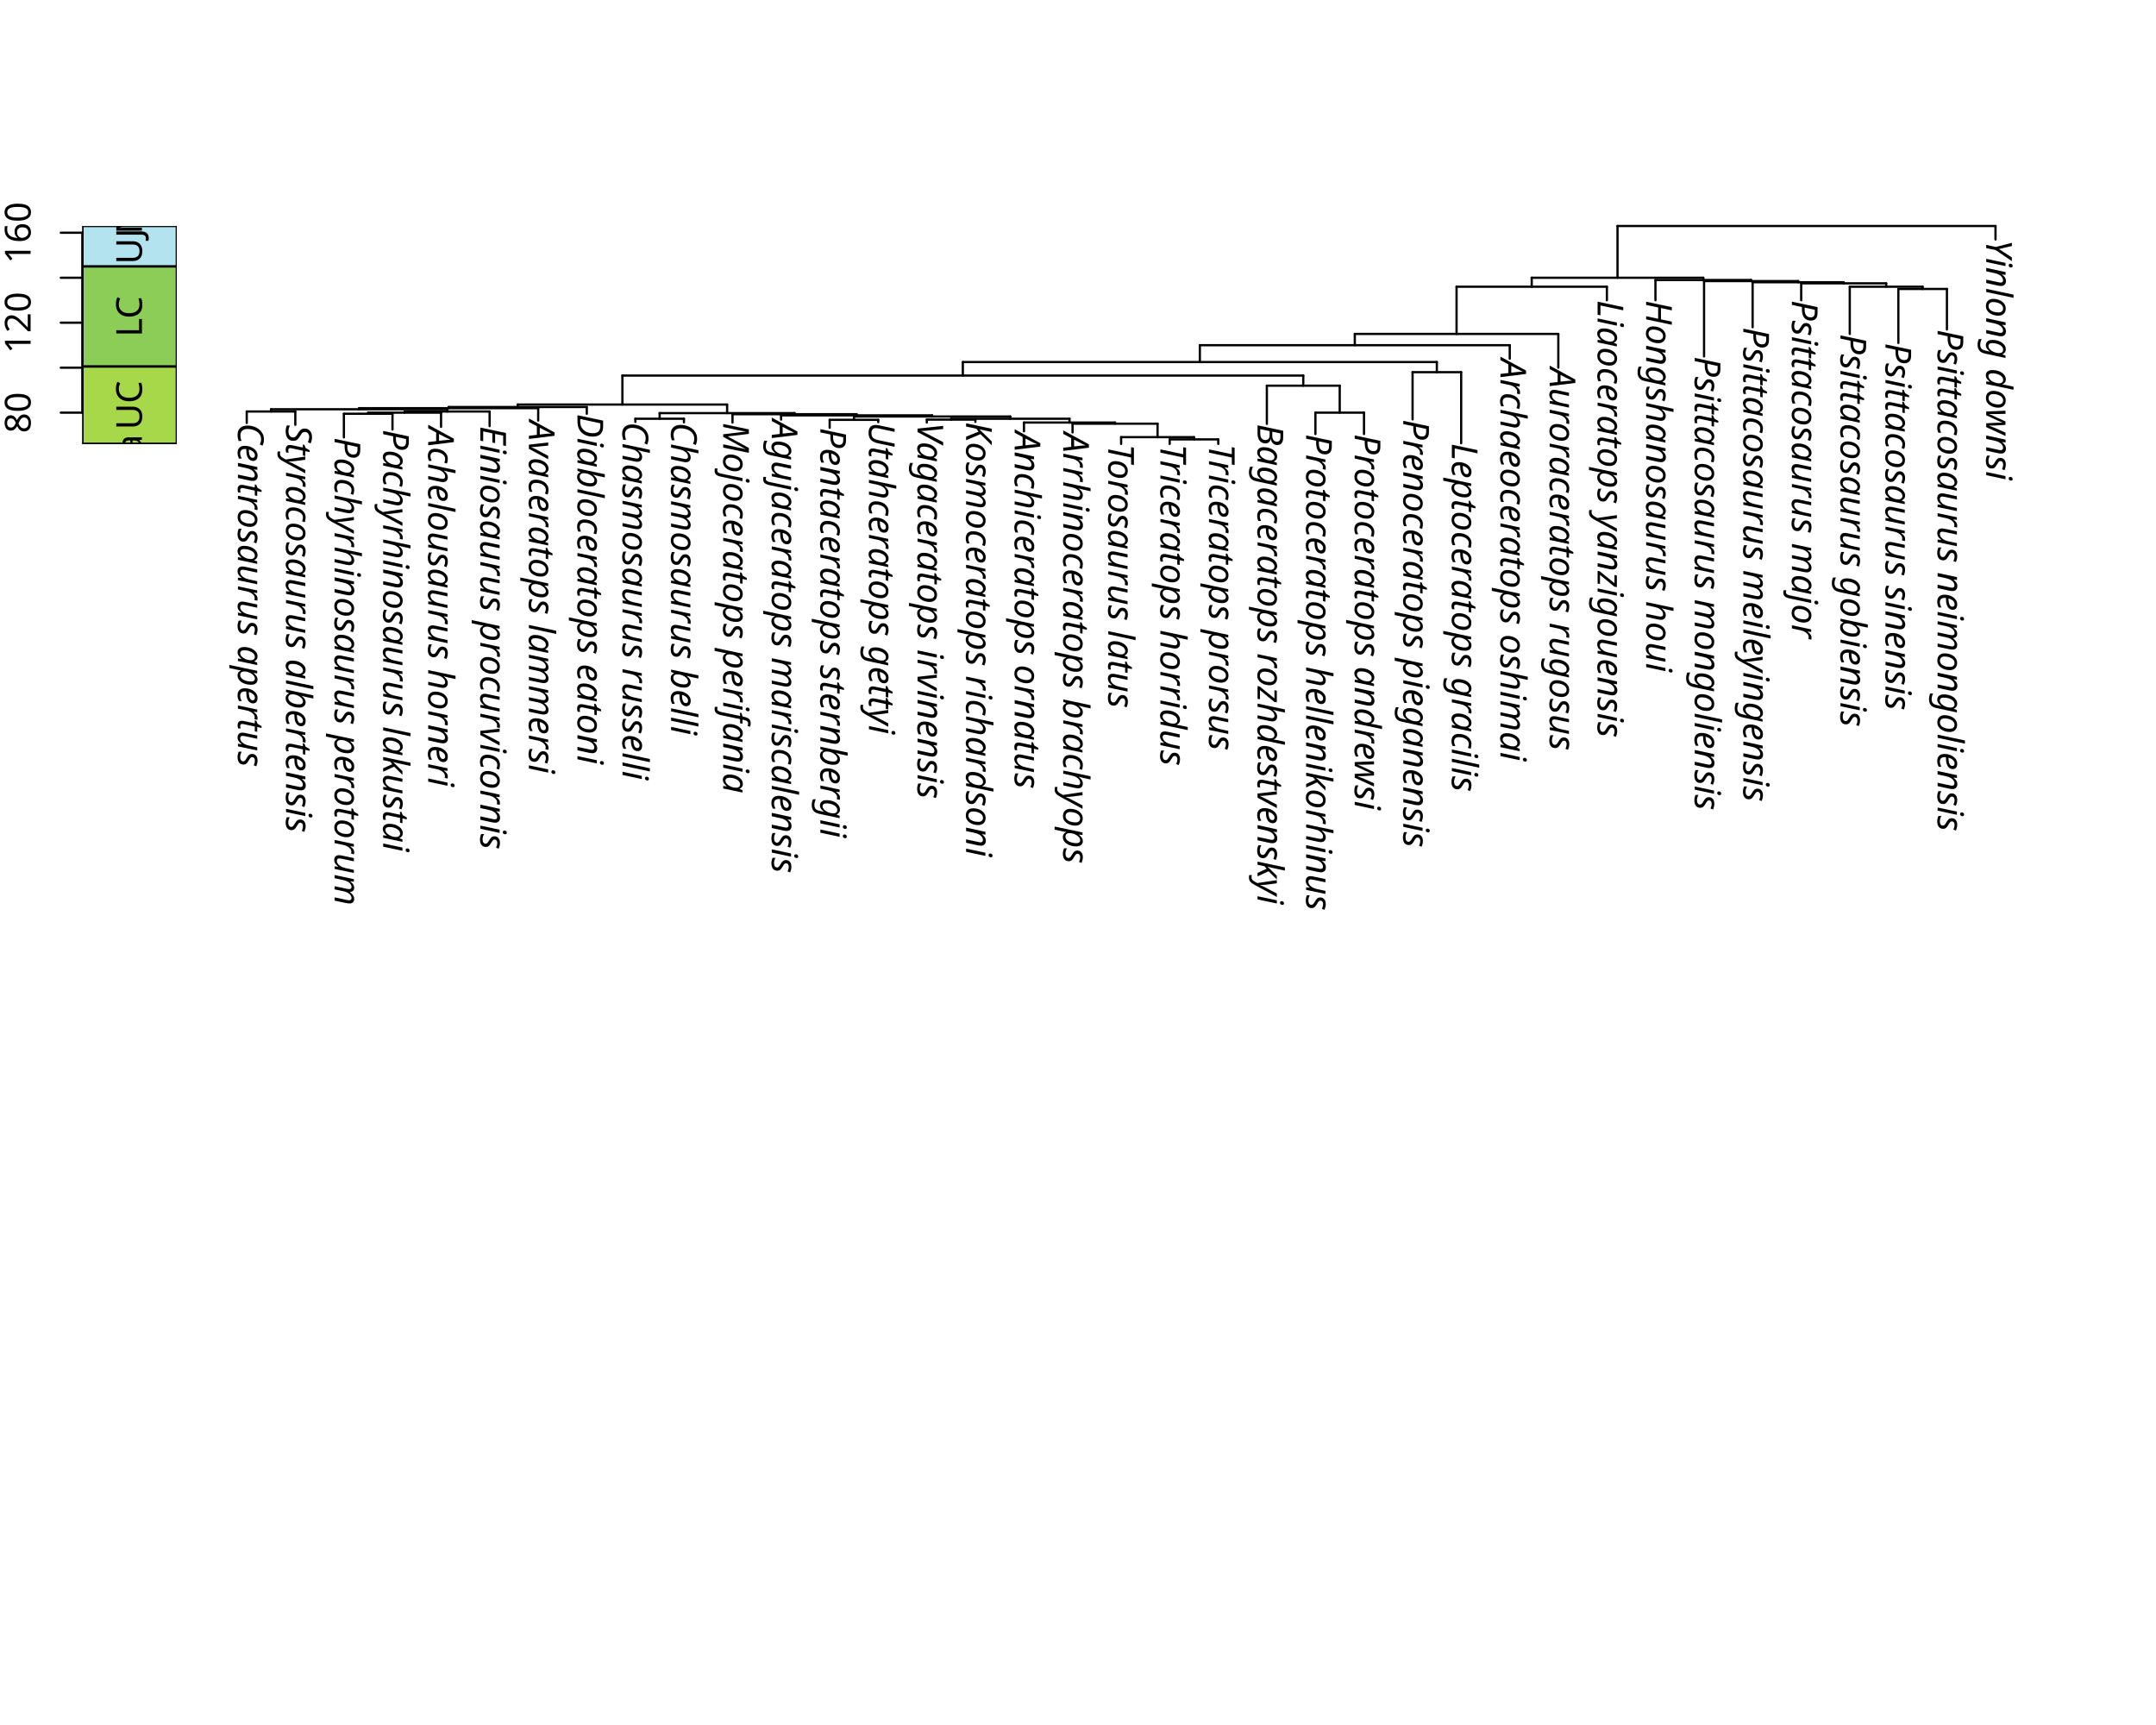
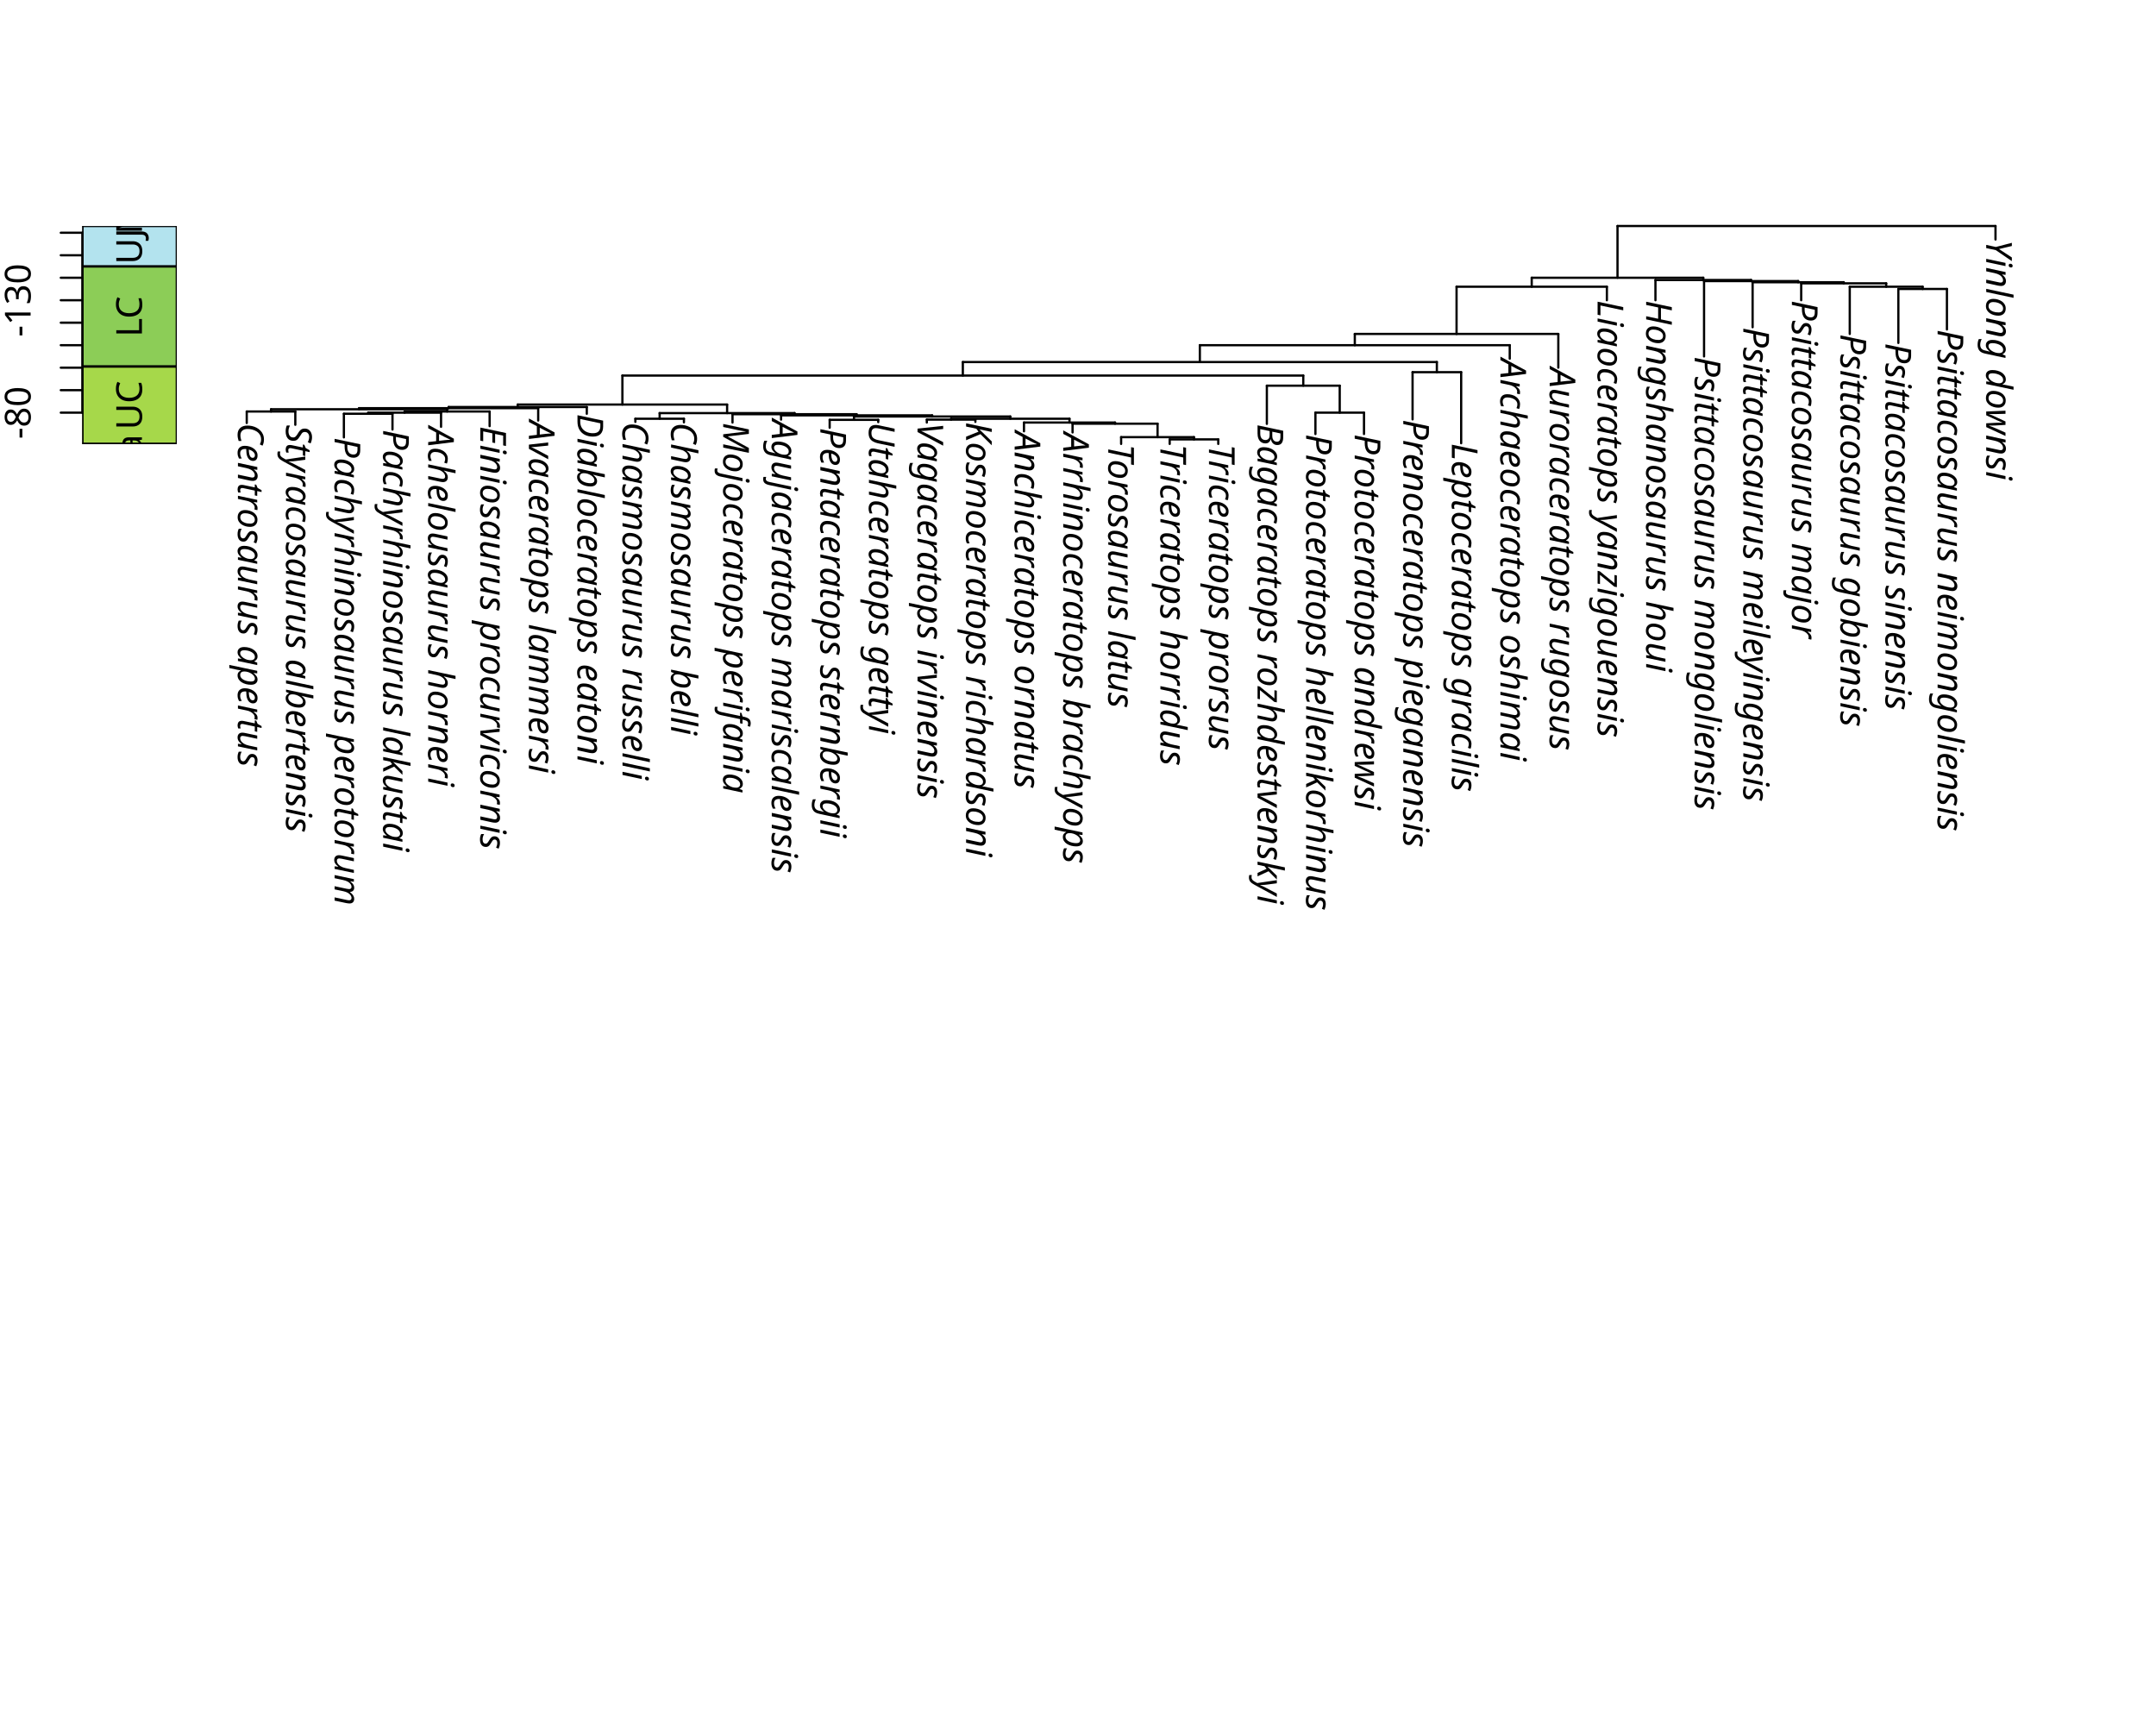
<svg xmlns="http://www.w3.org/2000/svg" class="svglite" data-engine-version="2.0" width="720.00pt" height="576.00pt" viewBox="0 0 720.00 576.00">
  <defs>
    <style type="text/css">
    .svglite line, .svglite polyline, .svglite polygon, .svglite path, .svglite rect, .svglite circle {
      fill: none;
      stroke: #000000;
      stroke-linecap: round;
      stroke-linejoin: round;
      stroke-miterlimit: 10.00;
    }
  </style>
  </defs>
  <rect width="100%" height="100%" style="stroke: none; fill: #FFFFFF;" />
  <defs>
    <clipPath id="cpMC4wMHw3MjAuMDB8MC4wMHw1NzYuMDA=">
      <rect x="0.00" y="0.00" width="720.00" height="576.00" />
    </clipPath>
  </defs>
  <g clip-path="url(#cpMC4wMHw3MjAuMDB8MC4wMHw1NzYuMDA=)">
</g>
  <defs>
    <clipPath id="cpNTkuMDR8Njg5Ljc2fDU5LjA0fDUwMi41Ng==">
      <rect x="59.04" y="59.04" width="630.72" height="443.52" />
    </clipPath>
  </defs>
  <g clip-path="url(#cpNTkuMDR8Njg5Ljc2fDU5LjA0fDUwMi41Ng==)">
    <line x1="540.17" y1="75.47" x2="540.17" y2="92.74" style="stroke-width: 0.75;" />
    <line x1="511.52" y1="92.74" x2="511.52" y2="95.74" style="stroke-width: 0.75;" />
    <line x1="486.42" y1="95.74" x2="486.42" y2="111.51" style="stroke-width: 0.75;" />
    <line x1="452.44" y1="111.51" x2="452.44" y2="115.26" style="stroke-width: 0.75;" />
    <line x1="400.69" y1="115.26" x2="400.69" y2="120.89" style="stroke-width: 0.75;" />
    <line x1="321.54" y1="120.89" x2="321.54" y2="125.40" style="stroke-width: 0.75;" />
    <line x1="207.85" y1="125.40" x2="207.85" y2="135.09" style="stroke-width: 0.75;" />
    <line x1="172.89" y1="135.09" x2="172.89" y2="135.91" style="stroke-width: 0.75;" />
    <line x1="149.82" y1="135.91" x2="149.82" y2="136.29" style="stroke-width: 0.75;" />
    <line x1="119.91" y1="136.29" x2="119.91" y2="136.66" style="stroke-width: 0.75;" />
    <line x1="90.51" y1="136.66" x2="90.51" y2="137.41" style="stroke-width: 0.75;" />
    <line x1="82.40" y1="137.41" x2="82.40" y2="141.24" style="stroke-width: 0.75;" />
    <line x1="98.62" y1="137.41" x2="98.62" y2="141.84" style="stroke-width: 0.75;" />
    <line x1="149.32" y1="136.66" x2="149.32" y2="137.41" style="stroke-width: 0.75;" />
    <line x1="135.12" y1="137.41" x2="135.12" y2="137.79" style="stroke-width: 0.75;" />
    <line x1="122.96" y1="137.79" x2="122.96" y2="138.16" style="stroke-width: 0.75;" />
    <line x1="114.84" y1="138.16" x2="114.84" y2="146.05" style="stroke-width: 0.75;" />
    <line x1="131.07" y1="138.16" x2="131.07" y2="143.42" style="stroke-width: 0.75;" />
    <line x1="147.29" y1="137.79" x2="147.29" y2="142.52" style="stroke-width: 0.75;" />
    <line x1="163.51" y1="137.41" x2="163.51" y2="142.29" style="stroke-width: 0.75;" />
    <line x1="179.73" y1="136.29" x2="179.73" y2="140.42" style="stroke-width: 0.75;" />
    <line x1="195.96" y1="135.91" x2="195.96" y2="138.16" style="stroke-width: 0.75;" />
    <line x1="242.82" y1="135.09" x2="242.82" y2="137.94" style="stroke-width: 0.75;" />
    <line x1="220.29" y1="137.94" x2="220.29" y2="139.82" style="stroke-width: 0.75;" />
    <line x1="212.18" y1="139.82" x2="212.18" y2="140.87" style="stroke-width: 0.75;" />
    <line x1="228.40" y1="139.82" x2="228.40" y2="141.02" style="stroke-width: 0.75;" />
    <line x1="265.34" y1="137.94" x2="265.34" y2="138.31" style="stroke-width: 0.75;" />
    <line x1="244.62" y1="138.31" x2="244.62" y2="141.09" style="stroke-width: 0.75;" />
    <line x1="286.06" y1="138.31" x2="286.06" y2="138.69" style="stroke-width: 0.75;" />
    <line x1="260.84" y1="138.69" x2="260.84" y2="140.12" style="stroke-width: 0.75;" />
    <line x1="311.29" y1="138.69" x2="311.29" y2="139.07" style="stroke-width: 0.75;" />
    <line x1="285.18" y1="139.07" x2="285.18" y2="140.19" style="stroke-width: 0.75;" />
    <line x1="277.07" y1="140.19" x2="277.07" y2="142.82" style="stroke-width: 0.75;" />
    <line x1="293.29" y1="140.19" x2="293.29" y2="140.94" style="stroke-width: 0.75;" />
    <line x1="337.39" y1="139.07" x2="337.39" y2="139.82" style="stroke-width: 0.75;" />
    <line x1="317.62" y1="139.82" x2="317.62" y2="140.12" style="stroke-width: 0.75;" />
    <line x1="309.51" y1="140.12" x2="309.51" y2="141.09" style="stroke-width: 0.75;" />
    <line x1="325.73" y1="140.12" x2="325.73" y2="140.87" style="stroke-width: 0.75;" />
    <line x1="357.16" y1="139.82" x2="357.16" y2="141.09" style="stroke-width: 0.75;" />
    <line x1="341.96" y1="141.09" x2="341.96" y2="144.02" style="stroke-width: 0.75;" />
    <line x1="372.37" y1="141.09" x2="372.37" y2="141.47" style="stroke-width: 0.75;" />
    <line x1="358.18" y1="141.47" x2="358.18" y2="144.40" style="stroke-width: 0.75;" />
    <line x1="386.57" y1="141.47" x2="386.57" y2="145.97" style="stroke-width: 0.75;" />
    <line x1="374.40" y1="145.97" x2="374.40" y2="148.23" style="stroke-width: 0.75;" />
    <line x1="398.73" y1="145.97" x2="398.73" y2="146.72" style="stroke-width: 0.75;" />
    <line x1="390.62" y1="146.72" x2="390.62" y2="148.23" style="stroke-width: 0.75;" />
    <line x1="406.84" y1="146.72" x2="406.84" y2="148.23" style="stroke-width: 0.75;" />
    <line x1="435.23" y1="125.40" x2="435.23" y2="128.78" style="stroke-width: 0.75;" />
    <line x1="423.07" y1="128.78" x2="423.07" y2="141.54" style="stroke-width: 0.75;" />
    <line x1="447.40" y1="128.78" x2="447.40" y2="137.79" style="stroke-width: 0.75;" />
    <line x1="439.29" y1="137.79" x2="439.29" y2="144.92" style="stroke-width: 0.75;" />
    <line x1="455.51" y1="137.79" x2="455.51" y2="144.92" style="stroke-width: 0.75;" />
    <line x1="479.84" y1="120.89" x2="479.84" y2="124.27" style="stroke-width: 0.75;" />
    <line x1="471.73" y1="124.27" x2="471.73" y2="140.04" style="stroke-width: 0.75;" />
    <line x1="487.96" y1="124.27" x2="487.96" y2="148.00" style="stroke-width: 0.75;" />
    <line x1="504.18" y1="115.26" x2="504.18" y2="119.77" style="stroke-width: 0.75;" />
    <line x1="520.40" y1="111.51" x2="520.40" y2="122.77" style="stroke-width: 0.75;" />
    <line x1="536.62" y1="95.74" x2="536.62" y2="100.25" style="stroke-width: 0.75;" />
    <line x1="568.81" y1="92.74" x2="568.81" y2="93.49" style="stroke-width: 0.75;" />
    <line x1="552.84" y1="93.49" x2="552.84" y2="100.25" style="stroke-width: 0.75;" />
    <line x1="584.78" y1="93.49" x2="584.78" y2="93.86" style="stroke-width: 0.75;" />
    <line x1="569.07" y1="93.86" x2="569.07" y2="119.02" style="stroke-width: 0.75;" />
    <line x1="600.50" y1="93.86" x2="600.50" y2="94.24" style="stroke-width: 0.75;" />
    <line x1="585.29" y1="94.24" x2="585.29" y2="109.26" style="stroke-width: 0.75;" />
    <line x1="615.71" y1="94.24" x2="615.71" y2="94.61" style="stroke-width: 0.75;" />
    <line x1="601.51" y1="94.61" x2="601.51" y2="100.25" style="stroke-width: 0.75;" />
    <line x1="629.90" y1="94.61" x2="629.90" y2="95.74" style="stroke-width: 0.75;" />
    <line x1="617.73" y1="95.74" x2="617.73" y2="111.51" style="stroke-width: 0.75;" />
    <line x1="642.07" y1="95.74" x2="642.07" y2="96.49" style="stroke-width: 0.75;" />
    <line x1="633.96" y1="96.49" x2="633.96" y2="114.51" style="stroke-width: 0.75;" />
    <line x1="650.18" y1="96.49" x2="650.18" y2="110.01" style="stroke-width: 0.75;" />
    <line x1="666.40" y1="75.47" x2="666.40" y2="79.97" style="stroke-width: 0.75;" />
    <line x1="540.17" y1="75.47" x2="666.40" y2="75.47" style="stroke-width: 0.75;" />
    <line x1="511.52" y1="92.74" x2="568.81" y2="92.74" style="stroke-width: 0.75;" />
    <line x1="486.42" y1="95.74" x2="536.62" y2="95.74" style="stroke-width: 0.75;" />
    <line x1="452.44" y1="111.51" x2="520.40" y2="111.51" style="stroke-width: 0.75;" />
    <line x1="400.69" y1="115.26" x2="504.18" y2="115.26" style="stroke-width: 0.75;" />
    <line x1="321.54" y1="120.89" x2="479.84" y2="120.89" style="stroke-width: 0.75;" />
    <line x1="207.85" y1="125.40" x2="435.23" y2="125.40" style="stroke-width: 0.75;" />
    <line x1="172.89" y1="135.09" x2="242.82" y2="135.09" style="stroke-width: 0.75;" />
    <line x1="149.82" y1="135.91" x2="195.96" y2="135.91" style="stroke-width: 0.75;" />
    <line x1="119.91" y1="136.29" x2="179.73" y2="136.29" style="stroke-width: 0.75;" />
    <line x1="90.51" y1="136.66" x2="149.32" y2="136.66" style="stroke-width: 0.75;" />
    <line x1="82.40" y1="137.41" x2="98.62" y2="137.41" style="stroke-width: 0.75;" />
    <line x1="135.12" y1="137.41" x2="163.51" y2="137.41" style="stroke-width: 0.75;" />
    <line x1="122.96" y1="137.79" x2="147.29" y2="137.79" style="stroke-width: 0.75;" />
    <line x1="114.84" y1="138.16" x2="131.07" y2="138.16" style="stroke-width: 0.75;" />
    <line x1="220.29" y1="137.94" x2="265.34" y2="137.94" style="stroke-width: 0.75;" />
    <line x1="212.18" y1="139.82" x2="228.40" y2="139.82" style="stroke-width: 0.75;" />
    <line x1="244.62" y1="138.31" x2="286.06" y2="138.31" style="stroke-width: 0.75;" />
    <line x1="260.84" y1="138.69" x2="311.29" y2="138.69" style="stroke-width: 0.75;" />
    <line x1="285.18" y1="139.07" x2="337.39" y2="139.07" style="stroke-width: 0.75;" />
    <line x1="277.07" y1="140.19" x2="293.29" y2="140.19" style="stroke-width: 0.75;" />
    <line x1="317.62" y1="139.82" x2="357.16" y2="139.82" style="stroke-width: 0.75;" />
    <line x1="309.51" y1="140.12" x2="325.73" y2="140.12" style="stroke-width: 0.75;" />
    <line x1="341.96" y1="141.09" x2="372.37" y2="141.09" style="stroke-width: 0.75;" />
    <line x1="358.18" y1="141.47" x2="386.57" y2="141.47" style="stroke-width: 0.75;" />
    <line x1="374.40" y1="145.97" x2="398.73" y2="145.97" style="stroke-width: 0.75;" />
    <line x1="390.62" y1="146.72" x2="406.84" y2="146.72" style="stroke-width: 0.75;" />
    <line x1="423.07" y1="128.78" x2="447.40" y2="128.78" style="stroke-width: 0.75;" />
    <line x1="439.29" y1="137.79" x2="455.51" y2="137.79" style="stroke-width: 0.75;" />
    <line x1="471.73" y1="124.27" x2="487.96" y2="124.27" style="stroke-width: 0.75;" />
    <line x1="552.84" y1="93.49" x2="584.78" y2="93.49" style="stroke-width: 0.75;" />
    <line x1="569.07" y1="93.86" x2="600.50" y2="93.86" style="stroke-width: 0.75;" />
    <line x1="585.29" y1="94.24" x2="615.71" y2="94.24" style="stroke-width: 0.75;" />
    <line x1="601.51" y1="94.61" x2="629.90" y2="94.61" style="stroke-width: 0.75;" />
    <line x1="617.73" y1="95.74" x2="642.07" y2="95.74" style="stroke-width: 0.75;" />
    <line x1="633.96" y1="96.49" x2="650.18" y2="96.49" style="stroke-width: 0.75;" />
    <text transform="translate(79.46,141.24) rotate(-270)" style="font-size: 12.00px; font-style: italic; font-family: sans;" textLength="115.42px" lengthAdjust="spacingAndGlyphs">Centrosaurus apertus</text>
    <text transform="translate(95.52,141.84) rotate(-270)" style="font-size: 12.00px; font-style: italic; font-family: sans;" textLength="138.10px" lengthAdjust="spacingAndGlyphs">Styracosaurus albertensis</text>
    <text transform="translate(111.74,146.05) rotate(-270)" style="font-size: 12.00px; font-style: italic; font-family: sans;" textLength="154.11px" lengthAdjust="spacingAndGlyphs">Pachyrhinosaurus perotorum</text>
    <text transform="translate(127.96,143.42) rotate(-270)" style="font-size: 12.00px; font-style: italic; font-family: sans;" textLength="140.10px" lengthAdjust="spacingAndGlyphs">Pachyrhinosaurus lakustai</text>
    <text transform="translate(143.00,142.52) rotate(-270)" style="font-size: 12.00px; font-style: italic; font-family: sans;" textLength="120.09px" lengthAdjust="spacingAndGlyphs">Achelousaurus horneri</text>
    <text transform="translate(160.41,142.29) rotate(-270)" style="font-size: 12.00px; font-style: italic; font-family: sans;" textLength="140.75px" lengthAdjust="spacingAndGlyphs">Einiosaurus procurvicornis</text>
    <text transform="translate(176.63,140.42) rotate(-270)" style="font-size: 12.00px; font-style: italic; font-family: sans;" textLength="118.74px" lengthAdjust="spacingAndGlyphs">Avaceratops lammersi</text>
    <text transform="translate(192.85,138.16) rotate(-270)" style="font-size: 12.00px; font-style: italic; font-family: sans;" textLength="116.09px" lengthAdjust="spacingAndGlyphs">Diabloceratops eatoni</text>
    <text transform="translate(207.89,140.87) rotate(-270)" style="font-size: 12.00px; font-style: italic; font-family: sans;" textLength="121.41px" lengthAdjust="spacingAndGlyphs">Chasmosaurus russelli</text>
    <text transform="translate(224.11,141.02) rotate(-270)" style="font-size: 12.00px; font-style: italic; font-family: sans;" textLength="105.40px" lengthAdjust="spacingAndGlyphs">Chasmosaurus belli</text>
    <text transform="translate(241.52,141.09) rotate(-270)" style="font-size: 12.00px; font-style: italic; font-family: sans;" textLength="121.41px" lengthAdjust="spacingAndGlyphs">Mojoceratops perifania</text>
    <text transform="translate(257.74,140.12) rotate(-270)" style="font-size: 12.00px; font-style: italic; font-family: sans;" textLength="152.77px" lengthAdjust="spacingAndGlyphs">Agujaceratops mariscalensis</text>
    <text transform="translate(273.96,142.82) rotate(-270)" style="font-size: 12.00px; font-style: italic; font-family: sans;" textLength="136.76px" lengthAdjust="spacingAndGlyphs">Pentaceratops sternbergii</text>
    <text transform="translate(290.19,140.94) rotate(-270)" style="font-size: 12.00px; font-style: italic; font-family: sans;" textLength="103.41px" lengthAdjust="spacingAndGlyphs">Utahceratops gettyi</text>
    <text transform="translate(306.41,141.09) rotate(-270)" style="font-size: 12.00px; font-style: italic; font-family: sans;" textLength="127.43px" lengthAdjust="spacingAndGlyphs">Vagaceratops irvinensis</text>
    <text transform="translate(322.63,140.87) rotate(-270)" style="font-size: 12.00px; font-style: italic; font-family: sans;" textLength="145.43px" lengthAdjust="spacingAndGlyphs">Kosmoceratops richardsoni</text>
    <text transform="translate(338.85,144.02) rotate(-270)" style="font-size: 12.00px; font-style: italic; font-family: sans;" textLength="119.43px" lengthAdjust="spacingAndGlyphs">Anchiceratops ornatus</text>
    <text transform="translate(355.07,144.40) rotate(-270)" style="font-size: 12.00px; font-style: italic; font-family: sans;" textLength="143.44px" lengthAdjust="spacingAndGlyphs">Arrhinoceratops brachyops</text>
    <text transform="translate(370.11,148.23) rotate(-270)" style="font-size: 12.00px; font-style: italic; font-family: sans;" textLength="89.39px" lengthAdjust="spacingAndGlyphs">Torosaurus latus</text>
    <text transform="translate(387.52,148.23) rotate(-270)" style="font-size: 12.00px; font-style: italic; font-family: sans;" textLength="106.72px" lengthAdjust="spacingAndGlyphs">Triceratops horridus</text>
    <text transform="translate(403.74,148.23) rotate(-270)" style="font-size: 12.00px; font-style: italic; font-family: sans;" textLength="103.38px" lengthAdjust="spacingAndGlyphs">Triceratops prorsus</text>
    <text transform="translate(419.96,141.54) rotate(-270)" style="font-size: 12.00px; font-style: italic; font-family: sans;" textLength="163.47px" lengthAdjust="spacingAndGlyphs">Bagaceratops rozhdestvenskyi</text>
    <text transform="translate(436.19,144.92) rotate(-270)" style="font-size: 12.00px; font-style: italic; font-family: sans;" textLength="158.11px" lengthAdjust="spacingAndGlyphs">Protoceratops hellenikorhinus</text>
    <text transform="translate(452.41,144.92) rotate(-270)" style="font-size: 12.00px; font-style: italic; font-family: sans;" textLength="126.09px" lengthAdjust="spacingAndGlyphs">Protoceratops andrewsi</text>
    <text transform="translate(468.63,140.04) rotate(-270)" style="font-size: 12.00px; font-style: italic; font-family: sans;" textLength="145.45px" lengthAdjust="spacingAndGlyphs">Prenoceratops pieganensis</text>
    <text transform="translate(484.85,148.00) rotate(-270)" style="font-size: 12.00px; font-style: italic; font-family: sans;" textLength="116.75px" lengthAdjust="spacingAndGlyphs">Leptoceratops gracilis</text>
    <text transform="translate(501.07,119.77) rotate(-270)" style="font-size: 12.00px; font-style: italic; font-family: sans;" textLength="135.43px" lengthAdjust="spacingAndGlyphs">Archaeoceratops oshimai</text>
    <text transform="translate(517.52,122.77) rotate(-270)" style="font-size: 12.00px; font-style: italic; font-family: sans;" textLength="128.10px" lengthAdjust="spacingAndGlyphs">Auroraceratops rugosus</text>
    <text transform="translate(533.52,100.25) rotate(-270)" style="font-size: 12.00px; font-style: italic; font-family: sans;" textLength="148.13px" lengthAdjust="spacingAndGlyphs">Liaoceratops yanzigouensis</text>
    <text transform="translate(549.74,100.25) rotate(-270)" style="font-size: 12.00px; font-style: italic; font-family: sans;" textLength="123.44px" lengthAdjust="spacingAndGlyphs">Hongshanosaurus houi</text>
    <text transform="translate(565.96,119.02) rotate(-270)" style="font-size: 12.00px; font-style: italic; font-family: sans;" textLength="152.11px" lengthAdjust="spacingAndGlyphs">Psittacosaurus mongoliensis</text>
    <text transform="translate(582.19,109.26) rotate(-270)" style="font-size: 12.00px; font-style: italic; font-family: sans;" textLength="160.78px" lengthAdjust="spacingAndGlyphs">Psittacosaurus meileyingensis</text>
    <text transform="translate(598.41,100.25) rotate(-270)" style="font-size: 12.00px; font-style: italic; font-family: sans;" textLength="112.07px" lengthAdjust="spacingAndGlyphs">Psittacosaurus major</text>
    <text transform="translate(614.63,111.51) rotate(-270)" style="font-size: 12.00px; font-style: italic; font-family: sans;" textLength="132.77px" lengthAdjust="spacingAndGlyphs">Psittacosaurus gobiensis</text>
    <text transform="translate(629.66,114.51) rotate(-270)" style="font-size: 12.00px; font-style: italic; font-family: sans;" textLength="125.42px" lengthAdjust="spacingAndGlyphs">Psittacosaurus sinensis</text>
    <text transform="translate(647.07,110.01) rotate(-270)" style="font-size: 12.00px; font-style: italic; font-family: sans;" textLength="168.12px" lengthAdjust="spacingAndGlyphs">Psittacosaurus neimongoliensis</text>
    <text transform="translate(663.30,79.97) rotate(-270)" style="font-size: 12.00px; font-style: italic; font-family: sans;" textLength="80.73px" lengthAdjust="spacingAndGlyphs">Yinlong downsi</text>
  </g>
  <defs>
    <clipPath id="cpMjcuNTB8NTkuMDR8NzUuNDd8MTQ4LjIz">
      <rect x="27.50" y="75.47" width="31.54" height="72.76" />
    </clipPath>
  </defs>
  <g clip-path="url(#cpMjcuNTB8NTkuMDR8NzUuNDd8MTQ4LjIz)">
    <rect x="27.50" y="75.47" width="31.54" height="72.76" style="stroke-width: 0.75; stroke: none; fill: #E5E5E5;" />
    <line x1="59.04" y1="148.23" x2="59.04" y2="75.47" style="stroke-width: 0.75;" />
    <rect x="27.50" y="-208.36" width="31.54" height="15.02" style="stroke-width: 0.75; fill: #8CB06C;" />
    <rect x="27.50" y="-193.35" width="31.54" height="9.01" style="stroke-width: 0.75; fill: #99C078;" />
    <rect x="27.50" y="-184.34" width="31.54" height="9.01" style="stroke-width: 0.75; fill: #A6CF86;" />
    <rect x="27.50" y="-175.33" width="31.54" height="8.71" style="stroke-width: 0.75; fill: #B3E095;" />
    <rect x="27.50" y="-166.62" width="31.54" height="11.56" style="stroke-width: 0.75; fill: #1A9D6F;" />
    <rect x="27.50" y="-155.05" width="31.54" height="8.71" style="stroke-width: 0.75; fill: #4DB47E;" />
    <rect x="27.50" y="-146.34" width="31.54" height="10.96" style="stroke-width: 0.75; fill: #7FCA93;" />
    <rect x="27.50" y="-135.38" width="31.54" height="7.81" style="stroke-width: 0.75; fill: #99D7B3;" />
    <rect x="27.50" y="-127.57" width="31.54" height="4.51" style="stroke-width: 0.75; fill: #B3E1C2;" />
    <rect x="27.50" y="-123.06" width="31.54" height="3.30" style="stroke-width: 0.75; fill: #BFE6CF;" />
    <rect x="27.50" y="-119.76" width="31.54" height="2.85" style="stroke-width: 0.75; fill: #E6F5E1;" />
    <rect x="27.50" y="-116.91" width="31.54" height="19.45" style="stroke-width: 0.75; fill: #E5AC4D;" />
    <rect x="27.50" y="-97.46" width="31.54" height="7.96" style="stroke-width: 0.75; fill: #F1C868;" />
    <rect x="27.50" y="-89.50" width="31.54" height="17.87" style="stroke-width: 0.75; fill: #F1E19D;" />
    <rect x="27.50" y="-71.63" width="31.54" height="9.16" style="stroke-width: 0.75; fill: #80AB6C;" />
    <rect x="27.50" y="-62.47" width="31.54" height="11.86" style="stroke-width: 0.75; fill: #99B46C;" />
    <rect x="27.50" y="-50.61" width="31.54" height="5.78" style="stroke-width: 0.75; fill: #B3BE6C;" />
    <rect x="27.50" y="-44.82" width="31.54" height="6.01" style="stroke-width: 0.75; fill: #8CBEB4;" />
    <rect x="27.50" y="-38.82" width="31.54" height="6.16" style="stroke-width: 0.75; fill: #A6C7B7;" />
    <rect x="27.50" y="-32.66" width="31.54" height="6.08" style="stroke-width: 0.75; fill: #BFD0BA;" />
    <rect x="27.50" y="-26.58" width="31.54" height="19.49" style="stroke-width: 0.75; fill: #EF5845;" />
    <rect x="27.50" y="-7.09" width="31.54" height="10.40" style="stroke-width: 0.75; fill: #FB745C;" />
    <rect x="27.50" y="3.31" width="31.54" height="5.40" style="stroke-width: 0.75; fill: #FBA794;" />
    <rect x="27.50" y="8.71" width="31.54" height="3.53" style="stroke-width: 0.75; fill: #983999;" />
    <rect x="27.50" y="12.24" width="31.54" height="7.66" style="stroke-width: 0.75; fill: #B168B1;" />
    <rect x="27.50" y="19.90" width="31.54" height="26.81" style="stroke-width: 0.75; fill: #BD8CC3;" />
    <rect x="27.50" y="46.71" width="31.54" height="20.42" style="stroke-width: 0.75; fill: #42AED0;" />
    <rect x="27.50" y="67.13" width="31.54" height="7.96" style="stroke-width: 0.75; fill: #80CFD8;" />
    <rect x="27.50" y="75.09" width="31.54" height="13.89" style="stroke-width: 0.75; fill: #B3E3EE;" />
    <rect x="27.50" y="88.98" width="31.54" height="33.41" style="stroke-width: 0.75; fill: #8CCD57;" />
    <rect x="27.50" y="122.40" width="31.54" height="25.91" style="stroke-width: 0.75; fill: #A6D84A;" />
    <rect x="27.50" y="148.30" width="31.54" height="7.51" style="stroke-width: 0.75; fill: #FDA75F;" />
    <rect x="27.50" y="155.81" width="31.54" height="16.59" style="stroke-width: 0.75; fill: #FDB46C;" />
    <rect x="27.50" y="172.40" width="31.54" height="8.16" style="stroke-width: 0.75; fill: #FEC07A;" />
    <rect x="27.50" y="180.57" width="31.54" height="13.29" style="stroke-width: 0.75; fill: #FFFF00;" />
    <rect x="27.50" y="193.86" width="31.54" height="2.07" style="stroke-width: 0.75; fill: #FFFF99;" />
    <rect x="27.50" y="195.92" width="31.54" height="1.93" style="stroke-width: 0.75; fill: #FFEFAF;" />
    <rect x="27.50" y="197.85" width="31.54" height="0.009" style="stroke-width: 0.75; fill: #FEEBD2;" />
    <line x1="27.50" y1="148.23" x2="59.04" y2="148.23" style="stroke-width: 0.75;" />
    <line x1="27.50" y1="75.47" x2="59.04" y2="75.47" style="stroke-width: 0.75;" />
    <text transform="translate(47.40,-200.86) rotate(-90)" text-anchor="middle" style="font-size: 12.00px; font-family: sans;" textLength="7.33px" lengthAdjust="spacingAndGlyphs">T</text>
    <text transform="translate(47.40,-188.84) rotate(-90)" text-anchor="middle" style="font-size: 12.00px; font-family: sans;" textLength="14.68px" lengthAdjust="spacingAndGlyphs">S2</text>
    <text transform="translate(47.40,-179.83) rotate(-90)" text-anchor="middle" style="font-size: 12.00px; font-family: sans;" textLength="19.34px" lengthAdjust="spacingAndGlyphs">Mia</text>
    <text transform="translate(47.40,-170.97) rotate(-90)" text-anchor="middle" style="font-size: 12.00px; font-family: sans;" textLength="7.33px" lengthAdjust="spacingAndGlyphs">F</text>
    <text transform="translate(47.40,-160.83) rotate(-90)" text-anchor="middle" style="font-size: 12.00px; fill: #FFFFFF; font-family: sans;" textLength="16.01px" lengthAdjust="spacingAndGlyphs">LO</text>
    <text transform="translate(47.40,-150.70) rotate(-90)" text-anchor="middle" style="font-size: 12.00px; font-family: sans;" textLength="19.34px" lengthAdjust="spacingAndGlyphs">MO</text>
    <text transform="translate(47.40,-140.86) rotate(-90)" text-anchor="middle" style="font-size: 12.00px; font-family: sans;" textLength="18.01px" lengthAdjust="spacingAndGlyphs">UO</text>
    <text transform="translate(47.40,-131.47) rotate(-90)" text-anchor="middle" style="font-size: 12.00px; font-family: sans;" textLength="9.34px" lengthAdjust="spacingAndGlyphs">Ll</text>
    <text transform="translate(47.40,-125.32) rotate(-90)" text-anchor="middle" style="font-size: 12.00px; font-family: sans;" textLength="11.33px" lengthAdjust="spacingAndGlyphs">W</text>
    <text transform="translate(47.40,-121.41) rotate(-90)" text-anchor="middle" style="font-size: 12.00px; font-family: sans;" textLength="13.35px" lengthAdjust="spacingAndGlyphs">Lu</text>
    <text transform="translate(47.40,-118.33) rotate(-90)" text-anchor="middle" style="font-size: 12.00px; font-family: sans;" textLength="12.00px" lengthAdjust="spacingAndGlyphs">Pr</text>
    <text transform="translate(47.40,-107.18) rotate(-90)" text-anchor="middle" style="font-size: 12.00px; font-family: sans;" textLength="15.34px" lengthAdjust="spacingAndGlyphs">LD</text>
    <text transform="translate(47.40,-93.48) rotate(-90)" text-anchor="middle" style="font-size: 12.00px; font-family: sans;" textLength="18.67px" lengthAdjust="spacingAndGlyphs">MD</text>
    <text transform="translate(47.40,-80.57) rotate(-90)" text-anchor="middle" style="font-size: 12.00px; font-family: sans;" textLength="17.34px" lengthAdjust="spacingAndGlyphs">UD</text>
    <text transform="translate(47.40,-67.05) rotate(-90)" text-anchor="middle" style="font-size: 12.00px; font-family: sans;" textLength="16.68px" lengthAdjust="spacingAndGlyphs">LM</text>
    <text transform="translate(47.40,-56.54) rotate(-90)" text-anchor="middle" style="font-size: 12.00px; font-family: sans;" textLength="20.00px" lengthAdjust="spacingAndGlyphs">MM</text>
    <text transform="translate(47.40,-47.71) rotate(-90)" text-anchor="middle" style="font-size: 12.00px; font-family: sans;" textLength="18.67px" lengthAdjust="spacingAndGlyphs">UM</text>
    <text transform="translate(47.40,-41.82) rotate(-90)" text-anchor="middle" style="font-size: 12.00px; font-family: sans;" textLength="14.68px" lengthAdjust="spacingAndGlyphs">LP</text>
    <text transform="translate(47.40,-35.74) rotate(-90)" text-anchor="middle" style="font-size: 12.00px; font-family: sans;" textLength="18.01px" lengthAdjust="spacingAndGlyphs">MP</text>
    <text transform="translate(47.40,-29.62) rotate(-90)" text-anchor="middle" style="font-size: 12.00px; font-family: sans;" textLength="16.68px" lengthAdjust="spacingAndGlyphs">UP</text>
    <text transform="translate(47.40,-16.83) rotate(-90)" text-anchor="middle" style="font-size: 12.00px; font-family: sans;" textLength="8.67px" lengthAdjust="spacingAndGlyphs">C</text>
    <text transform="translate(47.40,-1.89) rotate(-90)" text-anchor="middle" style="font-size: 12.00px; font-family: sans;" textLength="9.34px" lengthAdjust="spacingAndGlyphs">G</text>
    <text transform="translate(47.40,6.01) rotate(-90)" text-anchor="middle" style="font-size: 12.00px; font-family: sans;" textLength="13.35px" lengthAdjust="spacingAndGlyphs">Lo</text>
    <text transform="translate(47.40,10.48) rotate(-90)" text-anchor="middle" style="font-size: 12.00px; fill: #FFFFFF; font-family: sans;" textLength="14.00px" lengthAdjust="spacingAndGlyphs">LT</text>
    <text transform="translate(47.40,16.07) rotate(-90)" text-anchor="middle" style="font-size: 12.00px; font-family: sans;" textLength="17.33px" lengthAdjust="spacingAndGlyphs">MT</text>
    <text transform="translate(47.40,33.30) rotate(-90)" text-anchor="middle" style="font-size: 12.00px; font-family: sans;" textLength="16.00px" lengthAdjust="spacingAndGlyphs">UT</text>
    <text transform="translate(47.40,56.92) rotate(-90)" text-anchor="middle" style="font-size: 12.00px; font-family: sans;" textLength="12.68px" lengthAdjust="spacingAndGlyphs">LJ</text>
    <text transform="translate(47.40,71.11) rotate(-90)" text-anchor="middle" style="font-size: 12.00px; font-family: sans;" textLength="16.01px" lengthAdjust="spacingAndGlyphs">MJ</text>
    <text transform="translate(47.40,82.22) rotate(-90)" text-anchor="middle" style="font-size: 12.00px; font-family: sans;" textLength="14.67px" lengthAdjust="spacingAndGlyphs">UJ</text>
    <text transform="translate(47.40,105.69) rotate(-90)" text-anchor="middle" style="font-size: 12.00px; font-family: sans;" textLength="15.34px" lengthAdjust="spacingAndGlyphs">LC</text>
    <text transform="translate(47.40,135.31) rotate(-90)" text-anchor="middle" style="font-size: 12.00px; font-family: sans;" textLength="17.34px" lengthAdjust="spacingAndGlyphs">UC</text>
    <text transform="translate(47.40,152.06) rotate(-90)" text-anchor="middle" style="font-size: 12.00px; font-family: sans;" textLength="14.68px" lengthAdjust="spacingAndGlyphs">Pa</text>
    <text transform="translate(47.40,164.11) rotate(-90)" text-anchor="middle" style="font-size: 12.00px; font-family: sans;" textLength="8.01px" lengthAdjust="spacingAndGlyphs">E</text>
    <text transform="translate(47.40,176.49) rotate(-90)" text-anchor="middle" style="font-size: 12.00px; font-family: sans;" textLength="9.34px" lengthAdjust="spacingAndGlyphs">O</text>
    <text transform="translate(47.40,187.21) rotate(-90)" text-anchor="middle" style="font-size: 12.00px; font-family: sans;" textLength="19.34px" lengthAdjust="spacingAndGlyphs">Mio</text>
    <text transform="translate(47.40,194.89) rotate(-90)" text-anchor="middle" style="font-size: 12.00px; font-family: sans;" textLength="13.33px" lengthAdjust="spacingAndGlyphs">Pli</text>
    <text transform="translate(47.40,196.89) rotate(-90)" text-anchor="middle" style="font-size: 12.00px; font-family: sans;" textLength="17.34px" lengthAdjust="spacingAndGlyphs">Ple</text>
    <line x1="27.50" y1="148.23" x2="27.50" y2="75.47" style="stroke-width: 0.75;" />
  </g>
  <g clip-path="url(#cpMC4wMHw3MjAuMDB8MC4wMHw1NzYuMDA=)">
    <line x1="27.50" y1="137.79" x2="27.50" y2="77.72" style="stroke-width: 0.75;" />
    <line x1="27.50" y1="137.79" x2="20.30" y2="137.79" style="stroke-width: 0.75;" />
+     <line x1="27.50" y1="130.28" x2="20.30" y2="130.28" style="stroke-width: 0.75;" />
    <line x1="27.50" y1="122.77" x2="20.30" y2="122.77" style="stroke-width: 0.75;" />
+     <line x1="27.50" y1="115.26" x2="20.30" y2="115.26" style="stroke-width: 0.75;" />
    <line x1="27.50" y1="107.75" x2="20.30" y2="107.75" style="stroke-width: 0.75;" />
+     <line x1="27.50" y1="100.25" x2="20.30" y2="100.25" style="stroke-width: 0.75;" />
    <line x1="27.50" y1="92.74" x2="20.30" y2="92.74" style="stroke-width: 0.75;" />
+     <line x1="27.50" y1="85.23" x2="20.30" y2="85.23" style="stroke-width: 0.75;" />
    <line x1="27.50" y1="77.72" x2="20.30" y2="77.72" style="stroke-width: 0.75;" />
-     <text transform="translate(10.22,137.79) rotate(-90)" text-anchor="middle" style="font-size: 12.00px; font-family: sans;" textLength="13.35px" lengthAdjust="spacingAndGlyphs">80</text>
-     <text transform="translate(10.22,107.75) rotate(-90)" text-anchor="middle" style="font-size: 12.00px; font-family: sans;" textLength="20.02px" lengthAdjust="spacingAndGlyphs">120</text>
-     <text transform="translate(10.22,77.72) rotate(-90)" text-anchor="middle" style="font-size: 12.00px; font-family: sans;" textLength="20.02px" lengthAdjust="spacingAndGlyphs">160</text>
+     <text transform="translate(10.22,137.79) rotate(-90)" text-anchor="middle" style="font-size: 12.00px; font-family: sans;" textLength="17.34px" lengthAdjust="spacingAndGlyphs">-80</text>
+     <text transform="translate(10.22,100.25) rotate(-90)" text-anchor="middle" style="font-size: 12.00px; font-family: sans;" textLength="24.02px" lengthAdjust="spacingAndGlyphs">-130</text>
  </g>
</svg>
